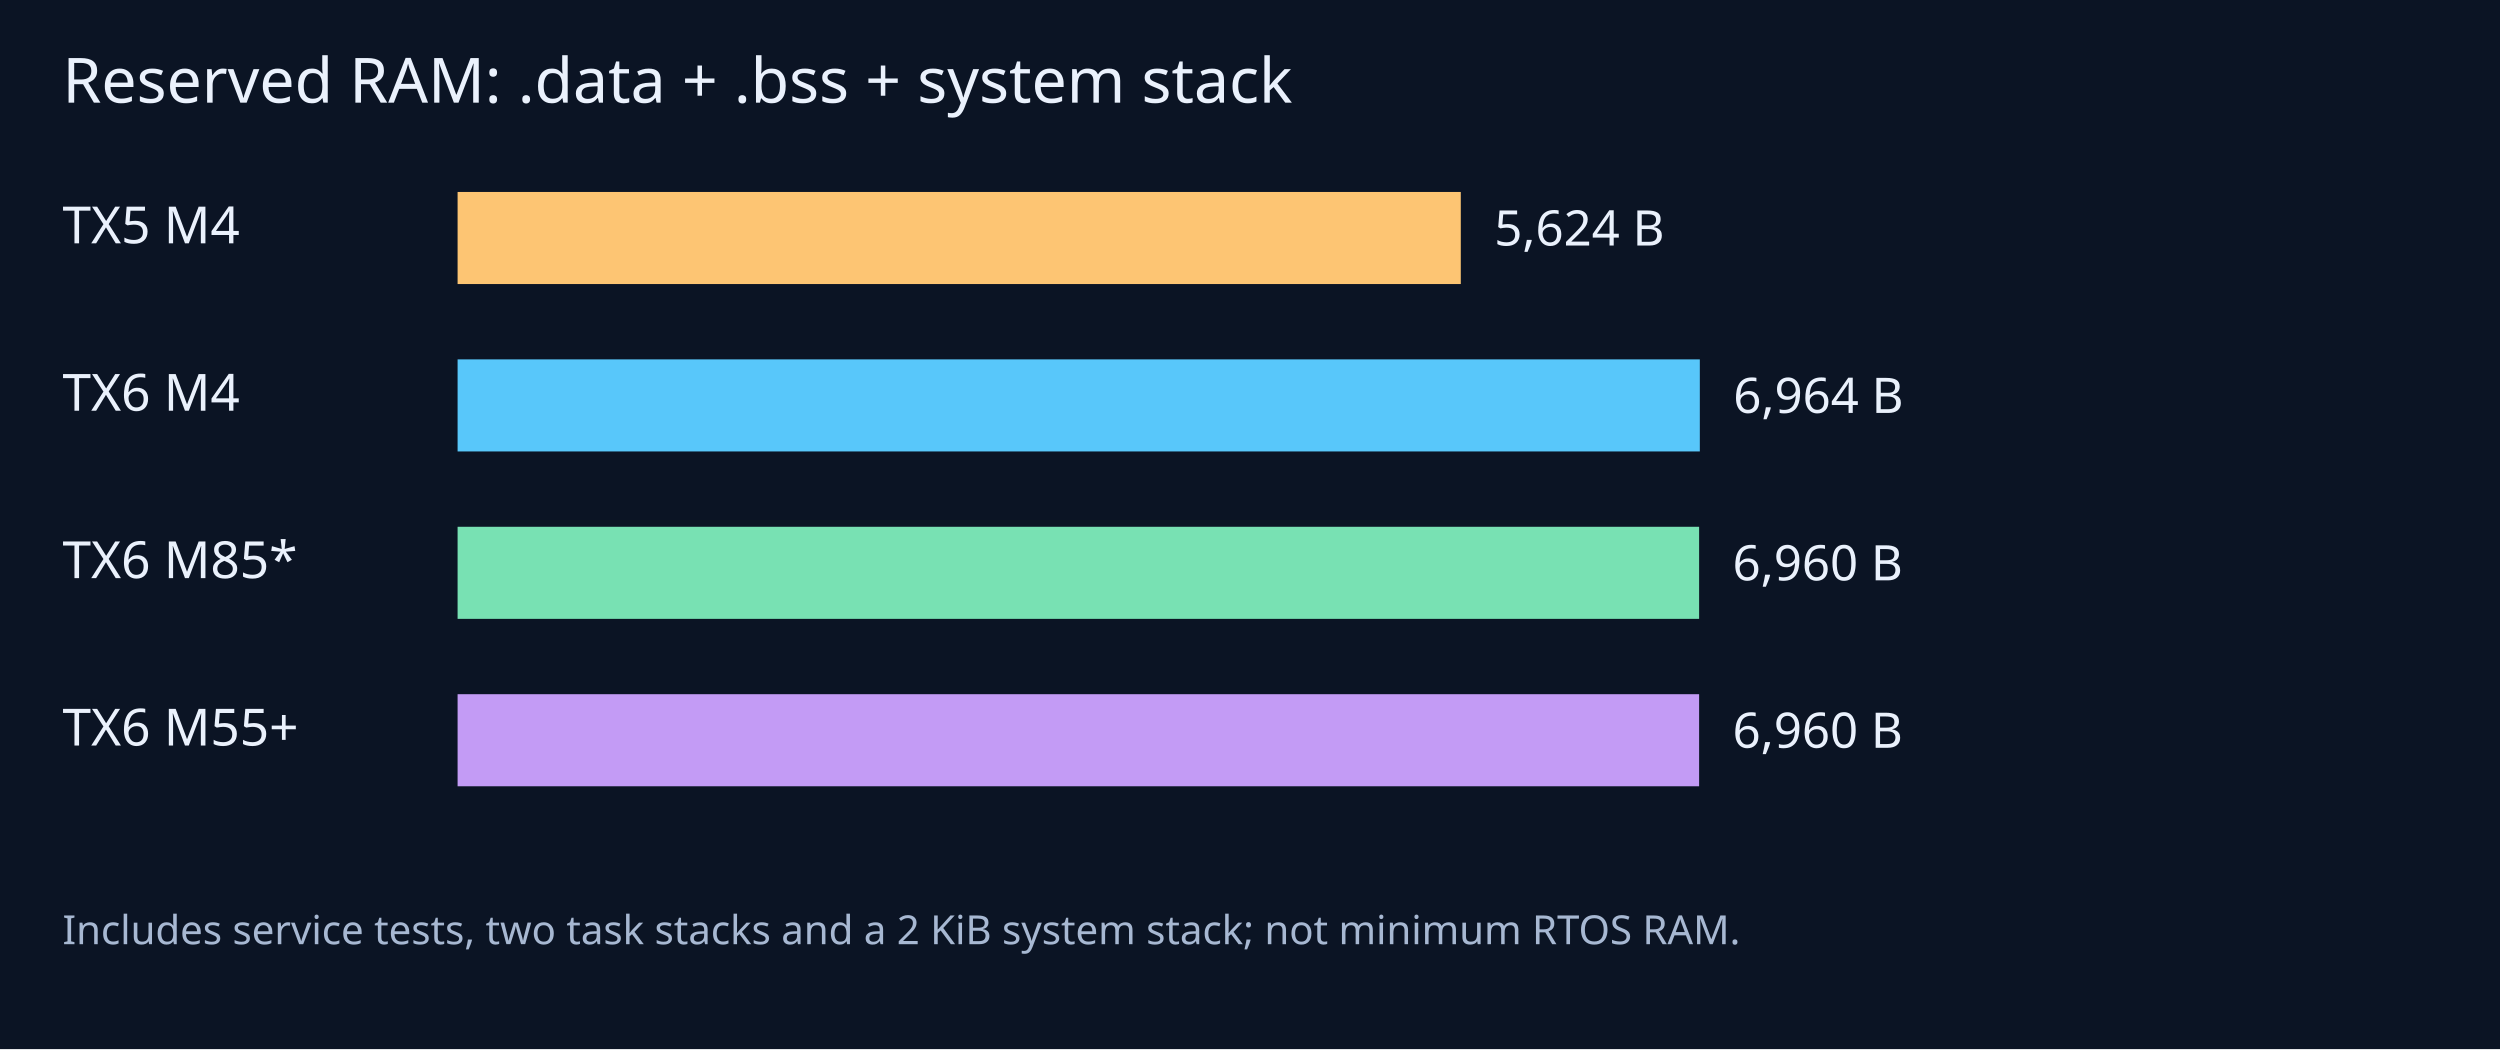
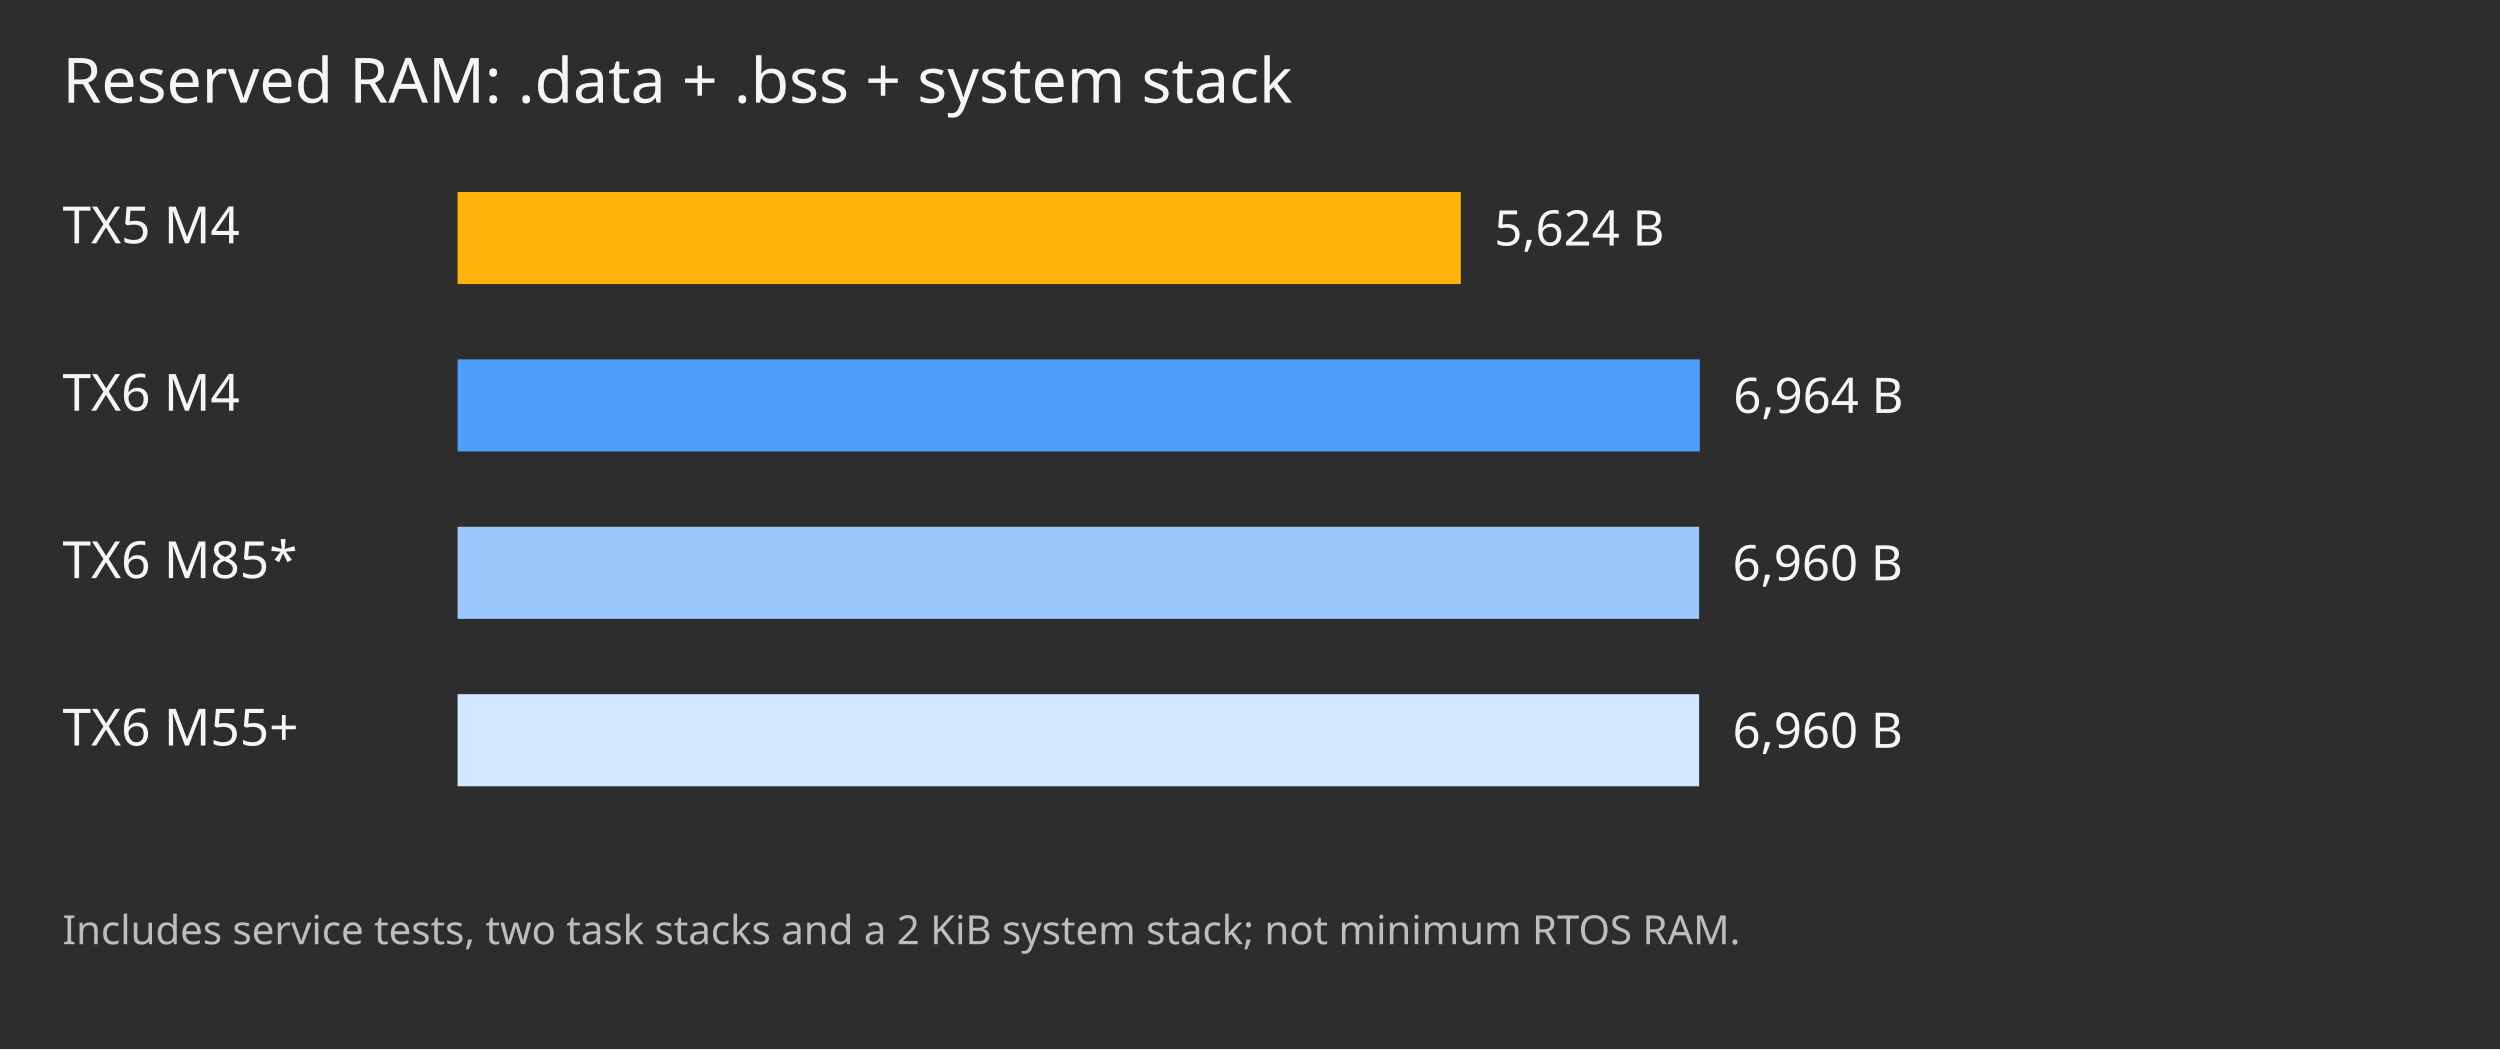
<svg xmlns="http://www.w3.org/2000/svg" viewBox="0 0 1120 470" role="img">
-   <rect width="1120" height="470" fill="#0b1424" />
-   <text x="28" y="46" fill="#eaf1fc" font-family="sans-serif" font-size="28">Reserved RAM: .data + .bss + system stack</text>
-   <text x="28" y="109.0" fill="#eaf1fc" font-family="sans-serif" font-size="23">TX5 M4</text>
-   <rect x="205" y="86.0" width="449.437" height="41.25" fill="#fdc573" />
-   <text x="669.437" y="110.0" fill="#eaf1fc" font-family="sans-serif" font-size="22">5,624 B</text>
-   <text x="28" y="184.0" fill="#eaf1fc" font-family="sans-serif" font-size="23">TX6 M4</text>
-   <rect x="205" y="161.0" width="556.522" height="41.25" fill="#58c7fa" />
-   <text x="776.522" y="185.0" fill="#eaf1fc" font-family="sans-serif" font-size="22">6,964 B</text>
-   <text x="28" y="259.0" fill="#eaf1fc" font-family="sans-serif" font-size="23">TX6 M85*</text>
-   <rect x="205" y="236.0" width="556.202" height="41.25" fill="#78e1b3" />
-   <text x="776.202" y="260.0" fill="#eaf1fc" font-family="sans-serif" font-size="22">6,960 B</text>
-   <text x="28" y="334.0" fill="#eaf1fc" font-family="sans-serif" font-size="23">TX6 M55+</text>
-   <rect x="205" y="311.0" width="556.202" height="41.25" fill="#c39bf5" />
-   <text x="776.202" y="335.0" fill="#eaf1fc" font-family="sans-serif" font-size="22">6,960 B</text>
-   <text x="28" y="423" fill="#a7b8d2" font-family="sans-serif" font-size="18">Includes service tests, two task stacks and a 2 KiB system stack; not minimum RTOS RAM.</text>
+   <rect width="1120" height="470" fill="#2d2d2d" />
+   <text x="28" y="46" fill="#f5f5f5" font-family="sans-serif" font-size="28">Reserved RAM: .data + .bss + system stack</text>
+   <text x="28" y="109.0" fill="#f5f5f5" font-family="sans-serif" font-size="23">TX5 M4</text>
+   <rect x="205" y="86.0" width="449.437" height="41.25" fill="#ffb30b" />
+   <text x="669.437" y="110.0" fill="#f5f5f5" font-family="sans-serif" font-size="22">5,624 B</text>
+   <text x="28" y="184.0" fill="#f5f5f5" font-family="sans-serif" font-size="23">TX6 M4</text>
+   <rect x="205" y="161.0" width="556.522" height="41.25" fill="#4f9efb" />
+   <text x="776.522" y="185.0" fill="#f5f5f5" font-family="sans-serif" font-size="22">6,964 B</text>
+   <text x="28" y="259.0" fill="#f5f5f5" font-family="sans-serif" font-size="23">TX6 M85*</text>
+   <rect x="205" y="236.0" width="556.202" height="41.25" fill="#9cc8fd" />
+   <text x="776.202" y="260.0" fill="#f5f5f5" font-family="sans-serif" font-size="22">6,960 B</text>
+   <text x="28" y="334.0" fill="#f5f5f5" font-family="sans-serif" font-size="23">TX6 M55+</text>
+   <rect x="205" y="311.0" width="556.202" height="41.25" fill="#d3e7ff" />
+   <text x="776.202" y="335.0" fill="#f5f5f5" font-family="sans-serif" font-size="22">6,960 B</text>
+   <text x="28" y="423" fill="#bdbdbd" font-family="sans-serif" font-size="18">Includes service tests, two task stacks and a 2 KiB system stack; not minimum RTOS RAM.</text>
</svg>
